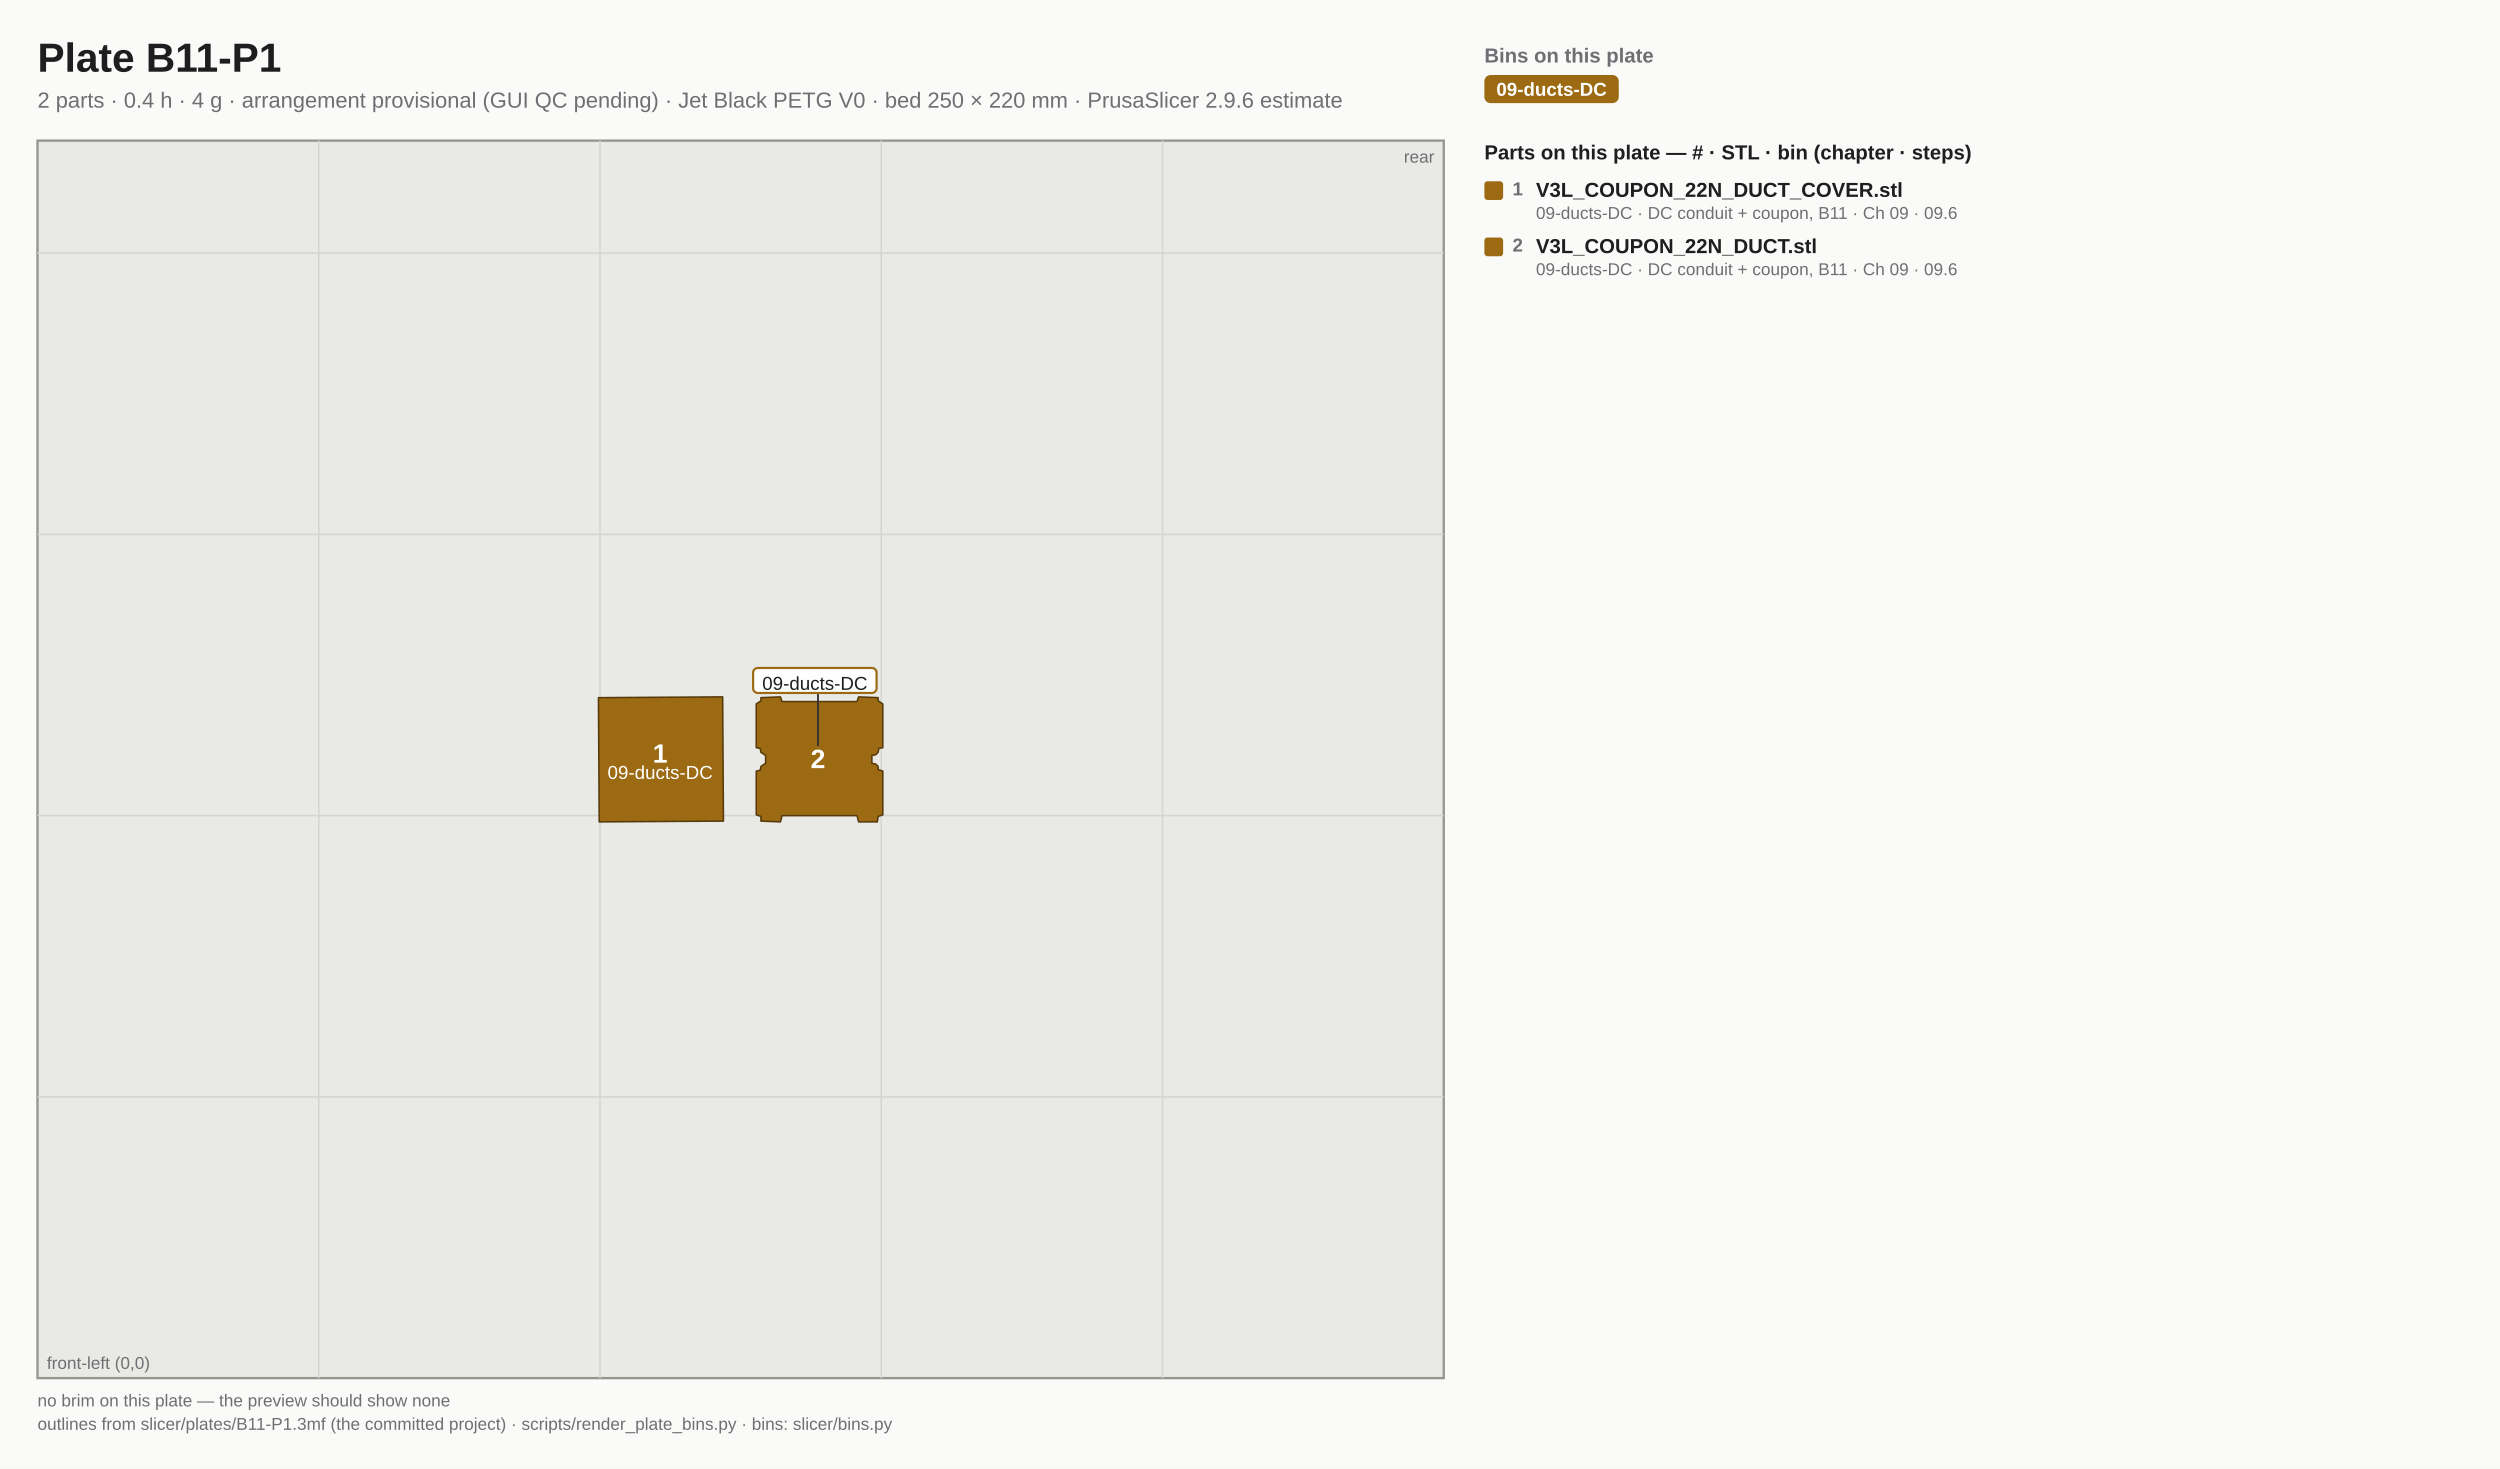
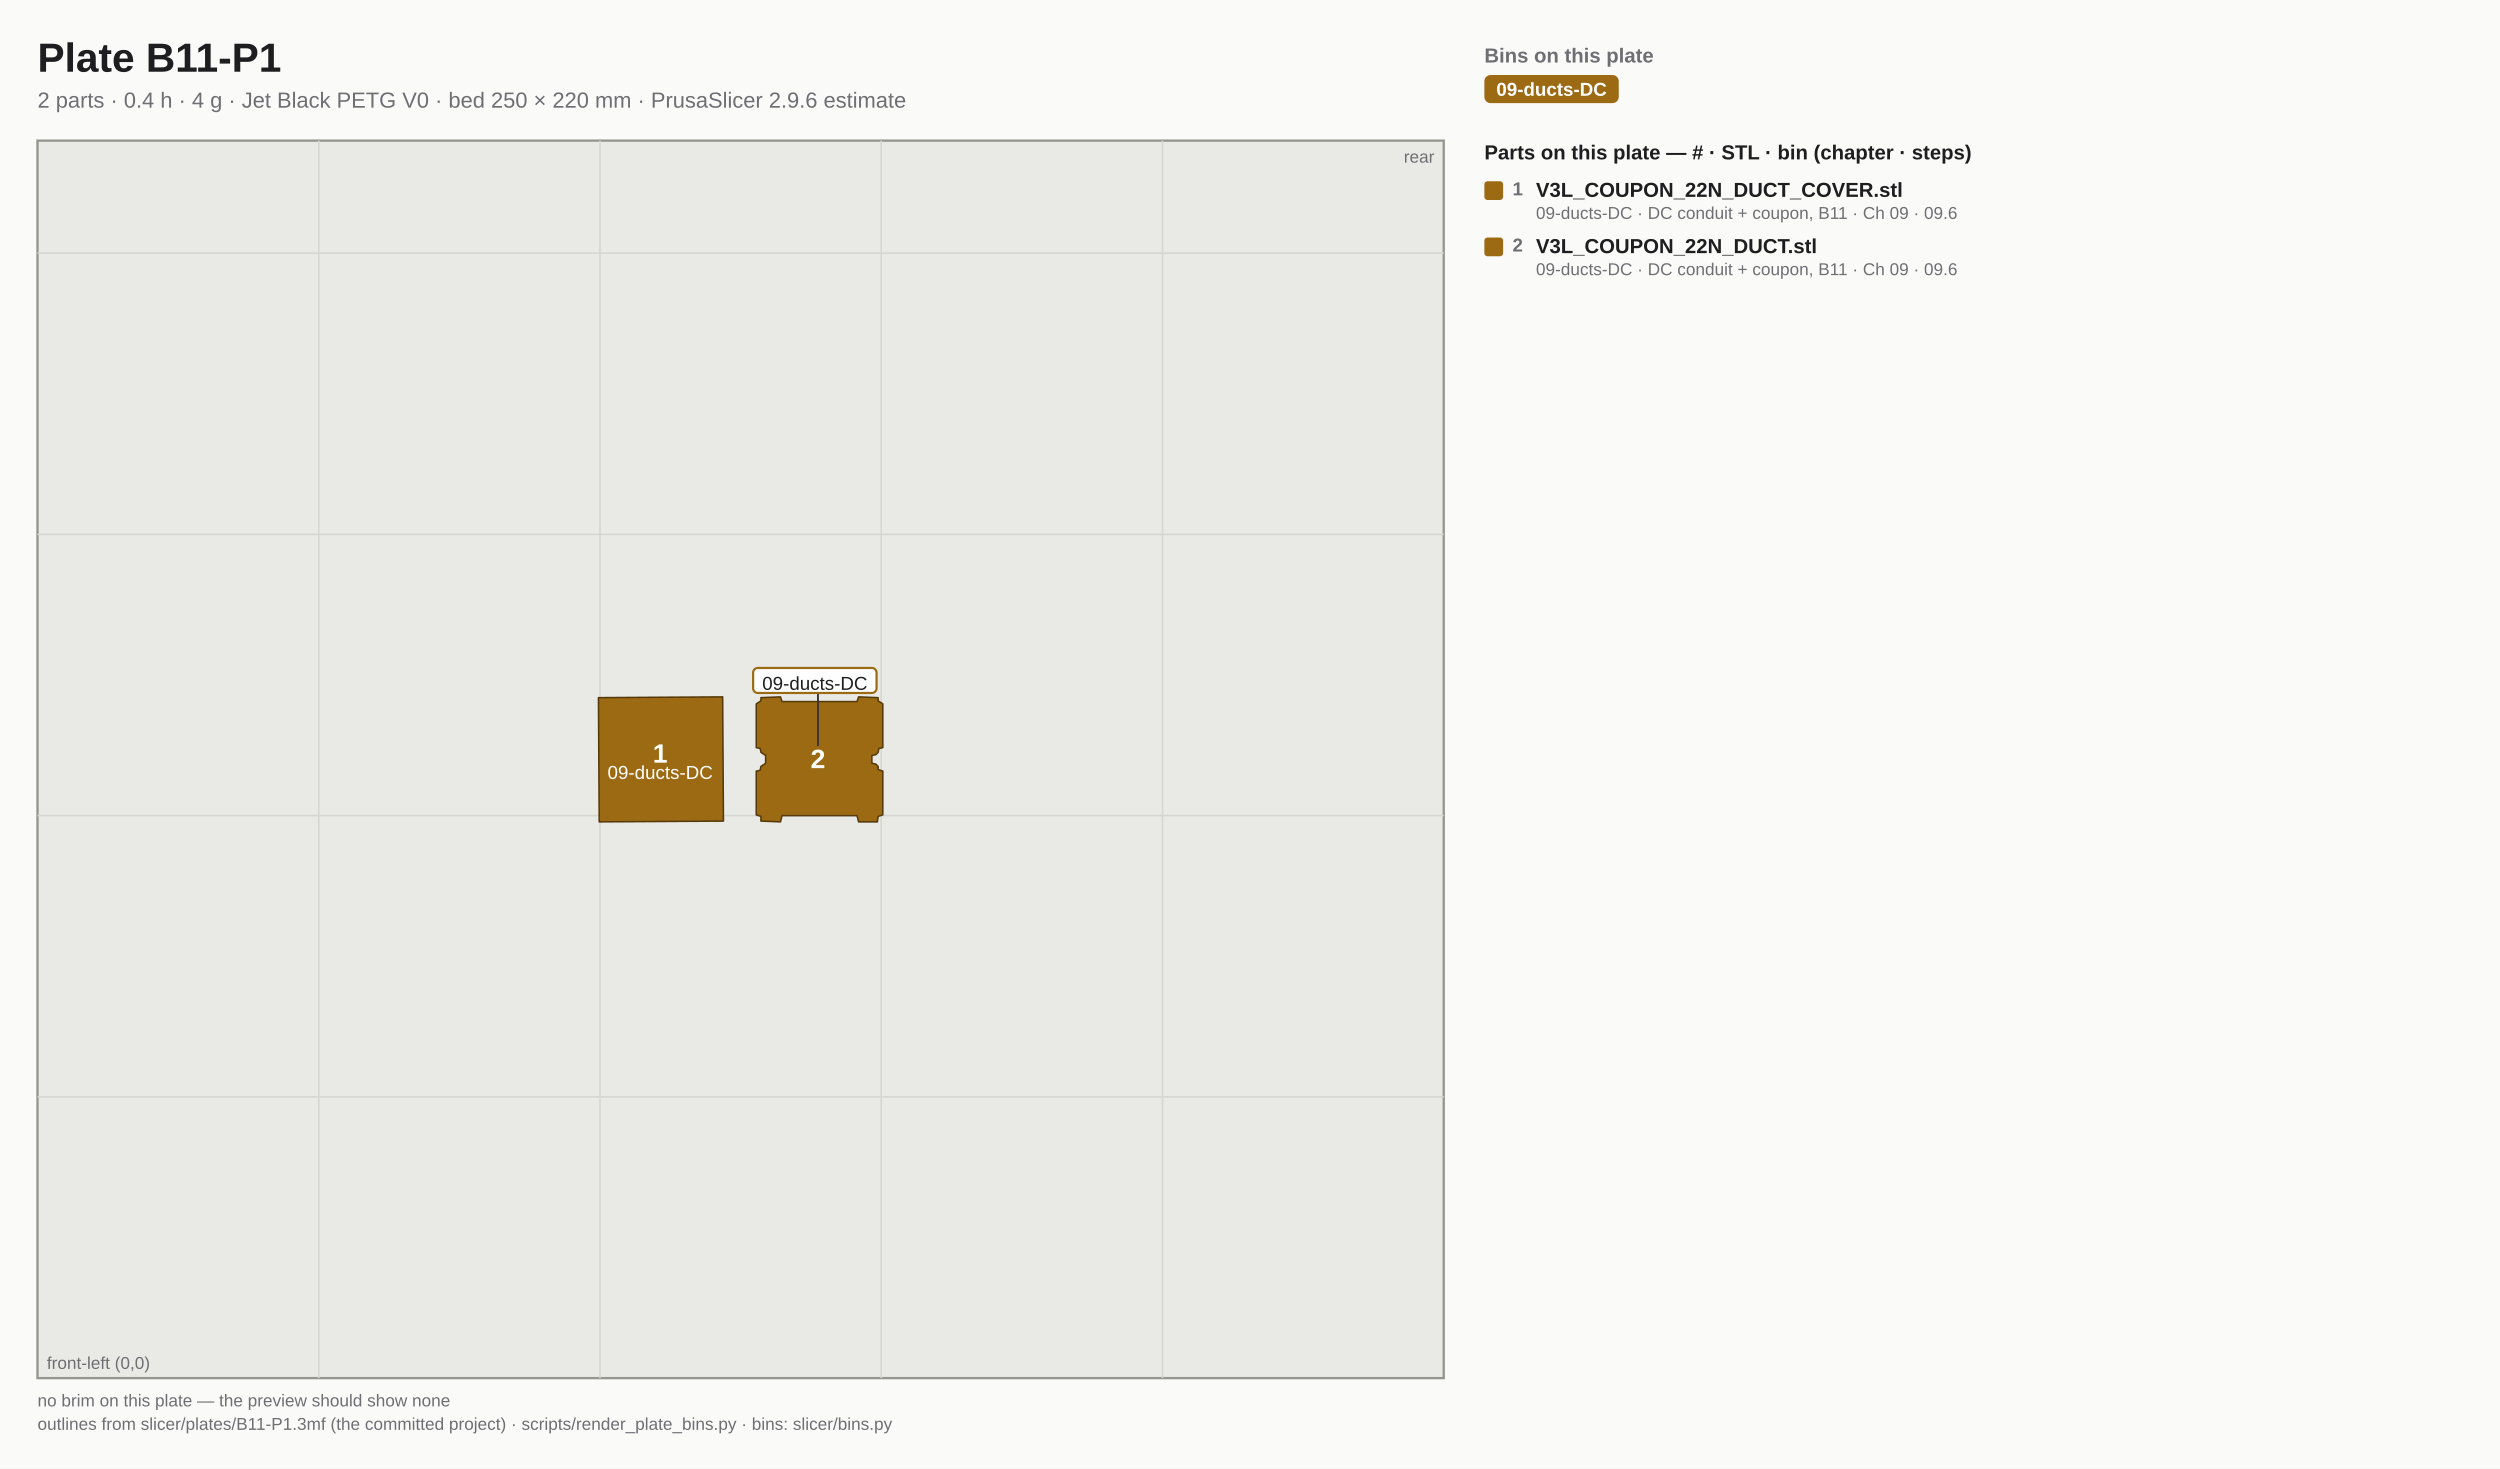
<svg xmlns="http://www.w3.org/2000/svg" width="1600" height="940" viewBox="0 0 1600 940" font-family="Arial, Helvetica, 'DejaVu Sans', sans-serif">
  <rect x="0" y="0" width="1600" height="940" fill="#fafaf9" />
  <text x="24.0" y="45.9" font-size="26" fill="#1e1e20" text-anchor="start" font-weight="bold">Plate B11-P1</text>
-   <text x="24.0" y="68.9" font-size="14" fill="#6e6e73" text-anchor="start">2 parts  ·  0.4 h  ·  4 g  ·  arrangement provisional (GUI QC pending)  ·  Jet Black PETG V0  ·  bed 250 × 220 mm  ·  PrusaSlicer 2.9.6 estimate</text>
+   <text x="24.0" y="68.9" font-size="14" fill="#6e6e73" text-anchor="start">2 parts  ·  0.4 h  ·  4 g  ·  Jet Black PETG V0  ·  bed 250 × 220 mm  ·  PrusaSlicer 2.9.6 estimate</text>
  <rect x="24.0" y="90.0" width="900.0" height="792.0" fill="#e9e9e6" stroke="#96968f" stroke-width="1.5" />
  <line x1="204.0" y1="90.0" x2="204.0" y2="882.0" stroke="#d5d5d1" stroke-width="1.0" />
  <line x1="384.0" y1="90.0" x2="384.0" y2="882.0" stroke="#d5d5d1" stroke-width="1.0" />
  <line x1="564.0" y1="90.0" x2="564.0" y2="882.0" stroke="#d5d5d1" stroke-width="1.0" />
  <line x1="744.0" y1="90.0" x2="744.0" y2="882.0" stroke="#d5d5d1" stroke-width="1.0" />
  <line x1="24.0" y1="702.0" x2="924.0" y2="702.0" stroke="#d5d5d1" stroke-width="1.0" />
  <line x1="24.0" y1="522.0" x2="924.0" y2="522.0" stroke="#d5d5d1" stroke-width="1.0" />
  <line x1="24.0" y1="342.0" x2="924.0" y2="342.0" stroke="#d5d5d1" stroke-width="1.0" />
  <line x1="24.0" y1="162.0" x2="924.0" y2="162.0" stroke="#d5d5d1" stroke-width="1.0" />
  <text x="30.0" y="876.1" font-size="11" fill="#6e6e73" text-anchor="start">front-left (0,0)</text>
  <text x="918.0" y="104.1" font-size="11" fill="#6e6e73" text-anchor="end">rear</text>
  <path d="M487.0,446.5 499.5,446.0 500.5,449.0 548.5,449.0 549.5,446.0 562.0,446.5 562.0,448.5 565.0,450.5 565.0,478.5 562.5,479.0 562.0,481.5 560.5,483.0 558.0,483.5 558.0,488.5 560.5,489.0 562.0,490.5 562.0,492.5 565.0,493.5 565.0,521.5 562.0,522.5 561.5,526.0 549.5,526.0 548.5,522.0 500.5,522.0 499.5,526.0 487.0,525.5 487.0,522.5 484.0,521.5 484.0,493.5 486.5,493.0 487.0,490.5 490.0,488.5 490.0,483.5 487.0,481.5 486.5,479.0 484.0,478.5 484.0,450.5 487.0,448.5Z" fill-rule="evenodd" fill="#9c6a12" stroke="#563a0a" stroke-width="1.0" stroke-linejoin="round" />
  <path d="M383.0,446.5 462.5,446.0 463.0,525.5 383.5,526.0Z" fill-rule="evenodd" fill="#9c6a12" stroke="#563a0a" stroke-width="1.0" stroke-linejoin="round" />
  <text x="422.5" y="488.1" font-size="17" fill="#ffffff" text-anchor="middle" font-weight="bold">1</text>
  <text x="422.5" y="498.5" font-size="12" fill="#ffffff" text-anchor="middle">09-ducts-DC</text>
  <line x1="523.5" y1="485.5" x2="523.5" y2="443.5" stroke="#333336" stroke-width="1.2" />
  <rect x="482.0" y="427.5" width="79.0" height="16.0" rx="3.0" fill="#ffffff" fill-opacity="0.94" stroke="#9c6a12" stroke-width="1.4" />
  <text x="521.5" y="441.5" font-size="12" fill="#1e1e20" text-anchor="middle">09-ducts-DC</text>
  <rect x="516.0" y="477.5" width="15.0" height="16.0" rx="3.0" fill="#9c6a12" />
  <text x="523.5" y="491.6" font-size="17" fill="#ffffff" text-anchor="middle" font-weight="bold">2</text>
  <text x="950.0" y="40.0" font-size="13" fill="#6e6e73" text-anchor="start" font-weight="bold">Bins on this plate</text>
  <rect x="950.0" y="48.0" width="86.0" height="18.0" rx="4.0" fill="#9c6a12" />
  <text x="993.0" y="61.3" font-size="12" fill="#ffffff" text-anchor="middle" font-weight="bold">09-ducts-DC</text>
  <text x="950.0" y="102.0" font-size="13" fill="#1e1e20" text-anchor="start" font-weight="bold">Parts on this plate  —  # · STL · bin (chapter · steps)</text>
  <rect x="950.0" y="116.0" width="12.0" height="12.0" rx="2.0" fill="#9c6a12" />
  <text x="968.0" y="125.0" font-size="12" fill="#6e6e73" text-anchor="start" font-weight="bold">1</text>
  <text x="983.0" y="126.0" font-size="13" fill="#1e1e20" text-anchor="start" font-weight="bold">V3L_COUPON_22N_DUCT_COVER.stl</text>
  <text x="983.0" y="140.1" font-size="11" fill="#6e6e73" text-anchor="start">09-ducts-DC · DC conduit + coupon, B11 · Ch 09 · 09.6</text>
  <rect x="950.0" y="152.0" width="12.0" height="12.0" rx="2.0" fill="#9c6a12" />
  <text x="968.0" y="161.0" font-size="12" fill="#6e6e73" text-anchor="start" font-weight="bold">2</text>
  <text x="983.0" y="162.0" font-size="13" fill="#1e1e20" text-anchor="start" font-weight="bold">V3L_COUPON_22N_DUCT.stl</text>
  <text x="983.0" y="176.1" font-size="11" fill="#6e6e73" text-anchor="start">09-ducts-DC · DC conduit + coupon, B11 · Ch 09 · 09.6</text>
  <text x="24.0" y="900.1" font-size="11" fill="#6e6e73" text-anchor="start">no brim on this plate — the preview should show none</text>
  <text x="24.0" y="915.1" font-size="11" fill="#6e6e73" text-anchor="start">outlines from slicer/plates/B11-P1.3mf (the committed project) · scripts/render_plate_bins.py · bins: slicer/bins.py</text>
</svg>
